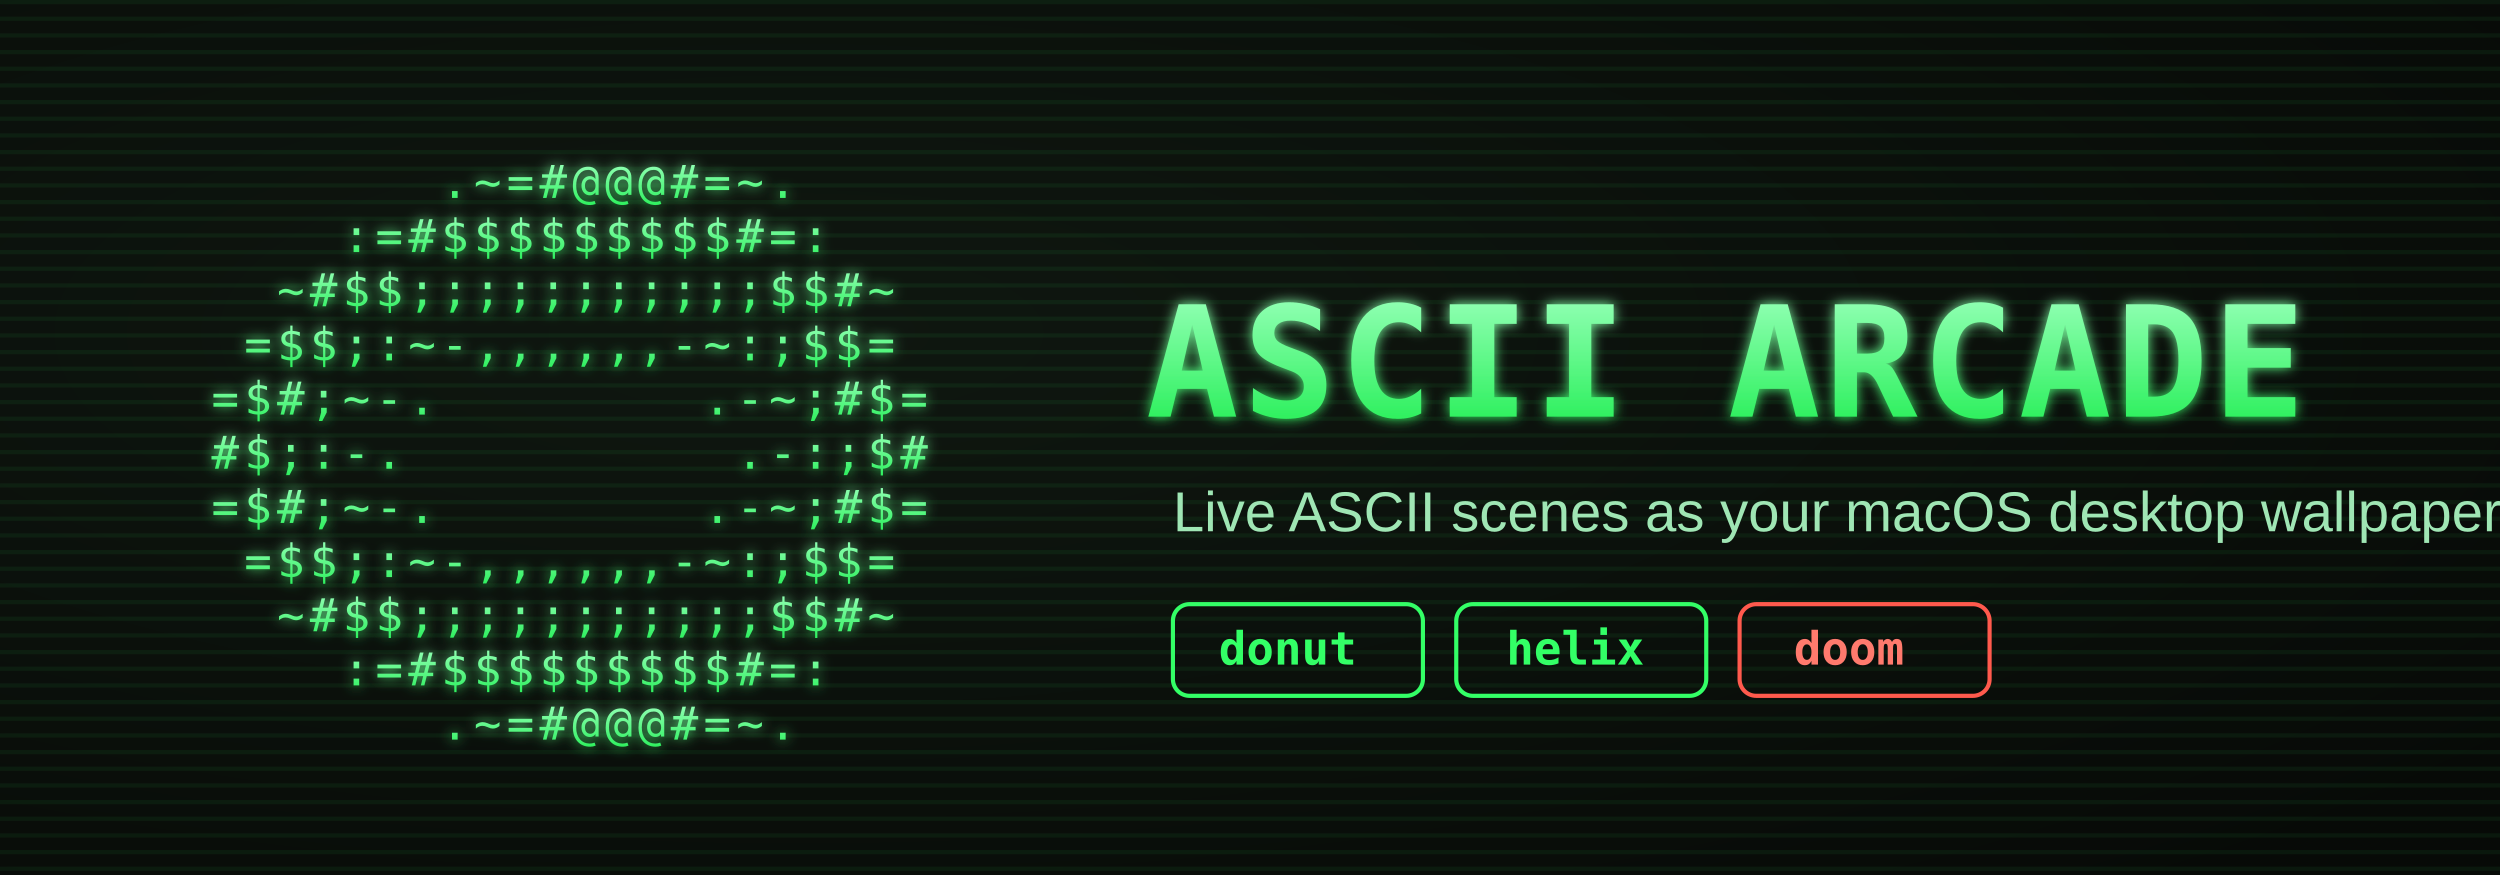
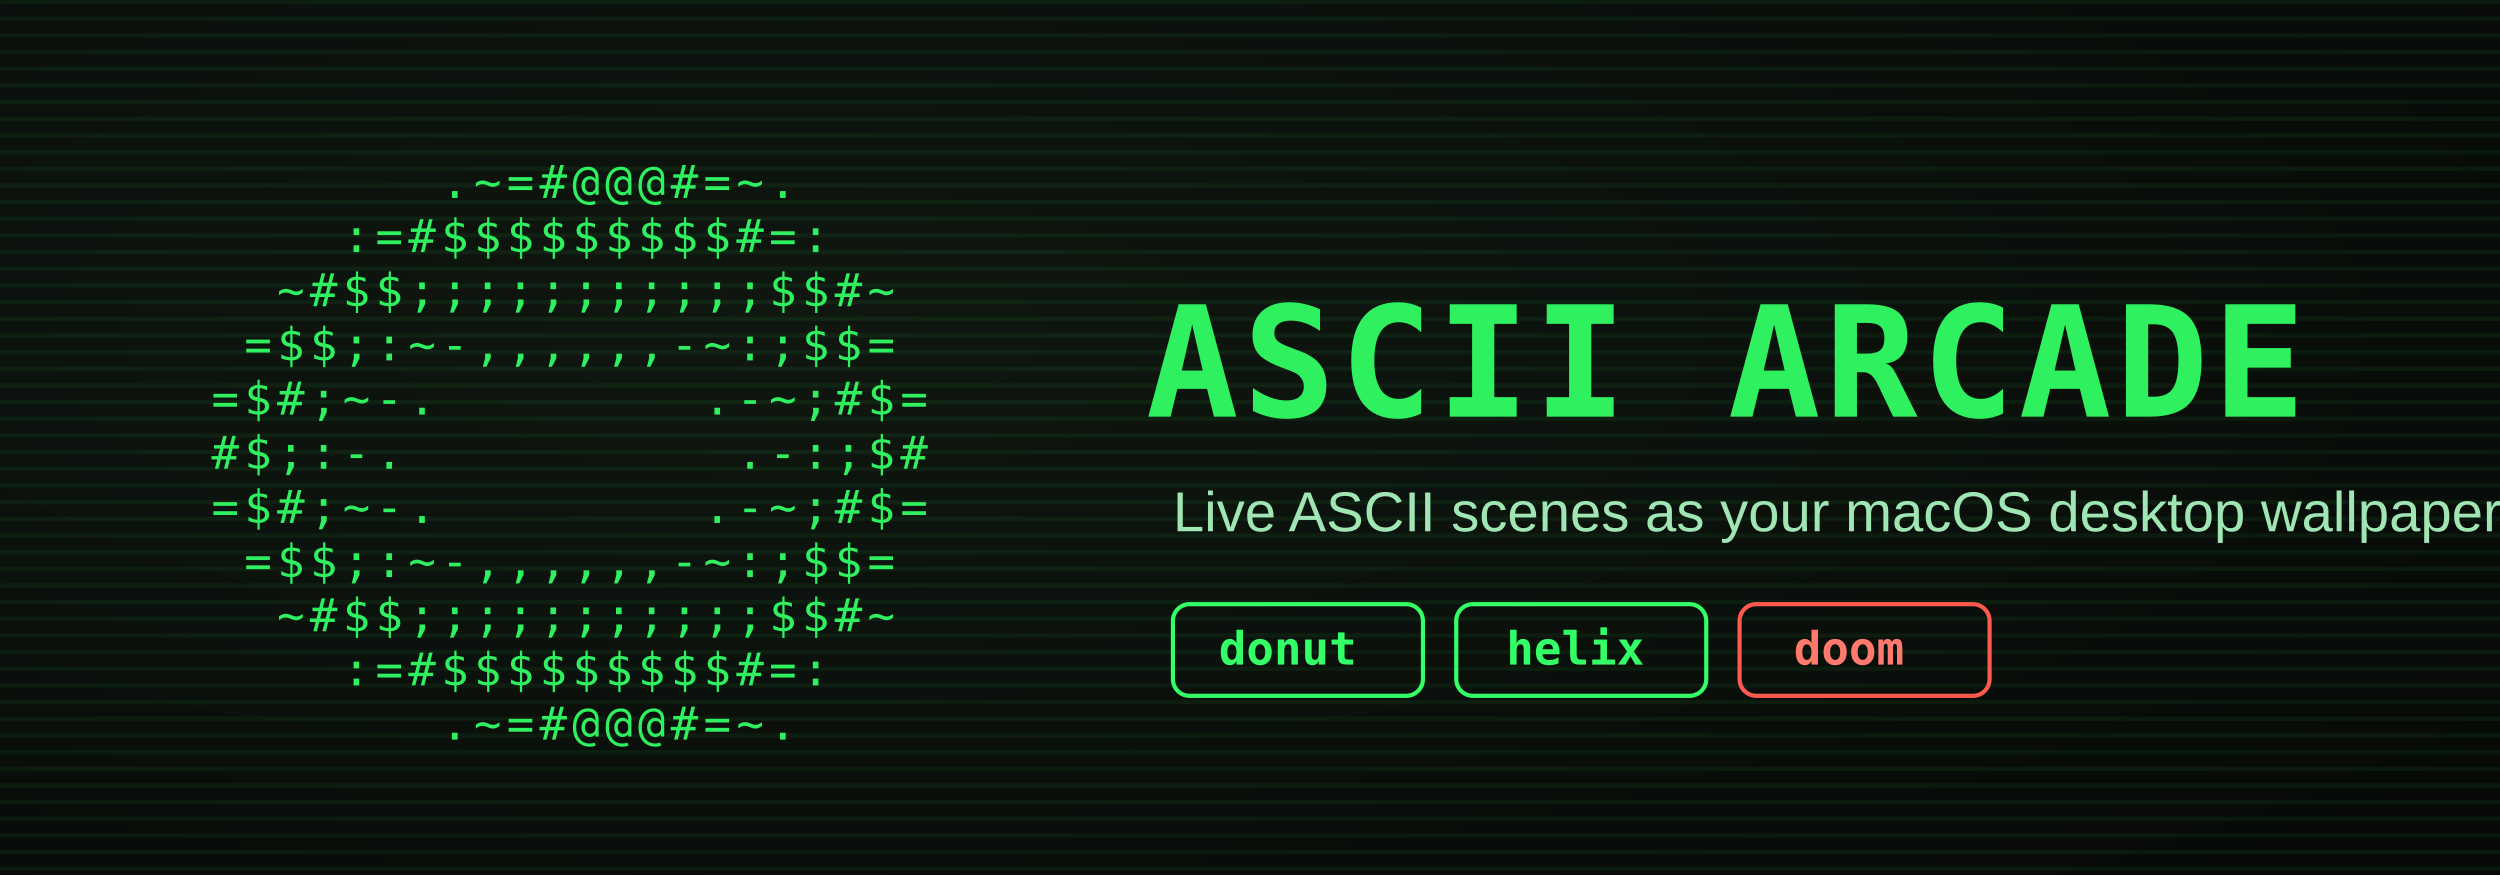
<svg xmlns="http://www.w3.org/2000/svg" width="1200" height="420" viewBox="0 0 1200 420" role="img" aria-label="ASCII Arcade — live ASCII wallpapers for macOS">
  <defs>
    <radialGradient id="bg" cx="32%" cy="38%" r="85%">
      <stop offset="0%" stop-color="#0f1710" />
      <stop offset="100%" stop-color="#070a07" />
    </radialGradient>
-     <linearGradient id="ph" x1="0" y1="0" x2="0" y2="1">
-       <stop offset="0%" stop-color="#8dffb0" />
-       <stop offset="100%" stop-color="#2ff05f" />
-     </linearGradient>
-     <filter id="glow" x="-20%" y="-20%" width="140%" height="140%">
-       <feGaussianBlur stdDeviation="3" result="b" />
-       <feMerge>
-         <feMergeNode in="b" />
-         <feMergeNode in="SourceGraphic" />
-       </feMerge>
-     </filter>
  </defs>
  <rect width="1200" height="420" fill="url(#bg)" />
  <g opacity="0.06" fill="#33ff66">
    <rect x="0" y="0" width="1200" height="2" />
    <rect x="0" y="8" width="1200" height="2" />
    <rect x="0" y="16" width="1200" height="2" />
    <rect x="0" y="24" width="1200" height="2" />
    <rect x="0" y="32" width="1200" height="2" />
    <rect x="0" y="40" width="1200" height="2" />
    <rect x="0" y="48" width="1200" height="2" />
    <rect x="0" y="56" width="1200" height="2" />
    <rect x="0" y="64" width="1200" height="2" />
    <rect x="0" y="72" width="1200" height="2" />
    <rect x="0" y="80" width="1200" height="2" />
    <rect x="0" y="88" width="1200" height="2" />
    <rect x="0" y="96" width="1200" height="2" />
    <rect x="0" y="104" width="1200" height="2" />
    <rect x="0" y="112" width="1200" height="2" />
    <rect x="0" y="120" width="1200" height="2" />
    <rect x="0" y="128" width="1200" height="2" />
    <rect x="0" y="136" width="1200" height="2" />
    <rect x="0" y="144" width="1200" height="2" />
    <rect x="0" y="152" width="1200" height="2" />
    <rect x="0" y="160" width="1200" height="2" />
    <rect x="0" y="168" width="1200" height="2" />
    <rect x="0" y="176" width="1200" height="2" />
    <rect x="0" y="184" width="1200" height="2" />
    <rect x="0" y="192" width="1200" height="2" />
    <rect x="0" y="200" width="1200" height="2" />
    <rect x="0" y="208" width="1200" height="2" />
    <rect x="0" y="216" width="1200" height="2" />
    <rect x="0" y="224" width="1200" height="2" />
    <rect x="0" y="232" width="1200" height="2" />
    <rect x="0" y="240" width="1200" height="2" />
    <rect x="0" y="248" width="1200" height="2" />
    <rect x="0" y="256" width="1200" height="2" />
    <rect x="0" y="264" width="1200" height="2" />
    <rect x="0" y="272" width="1200" height="2" />
    <rect x="0" y="280" width="1200" height="2" />
    <rect x="0" y="288" width="1200" height="2" />
    <rect x="0" y="296" width="1200" height="2" />
    <rect x="0" y="304" width="1200" height="2" />
    <rect x="0" y="312" width="1200" height="2" />
    <rect x="0" y="320" width="1200" height="2" />
    <rect x="0" y="328" width="1200" height="2" />
    <rect x="0" y="336" width="1200" height="2" />
    <rect x="0" y="344" width="1200" height="2" />
    <rect x="0" y="352" width="1200" height="2" />
    <rect x="0" y="360" width="1200" height="2" />
    <rect x="0" y="368" width="1200" height="2" />
    <rect x="0" y="376" width="1200" height="2" />
    <rect x="0" y="384" width="1200" height="2" />
    <rect x="0" y="392" width="1200" height="2" />
    <rect x="0" y="400" width="1200" height="2" />
    <rect x="0" y="408" width="1200" height="2" />
    <rect x="0" y="416" width="1200" height="2" />
  </g>
-   <g font-family="'SFMono-Regular','Menlo','Consolas',monospace" font-size="22" fill="url(#ph)" filter="url(#glow)" letter-spacing="2.5">
+   <g font-family="'SFMono-Regular','Menlo','Consolas',monospace" font-size="22" fill="#2ff05f" letter-spacing="2.5">
    <text x="70" y="95" xml:space="preserve">         .~=#@@@#=~.</text>
    <text x="70" y="121" xml:space="preserve">      :=#$$$$$$$$$#=:</text>
    <text x="70" y="147" xml:space="preserve">    ~#$$;;;;;;;;;;;$$#~</text>
    <text x="70" y="173" xml:space="preserve">   =$$;:~-,,,,,,-~:;$$=</text>
    <text x="70" y="199" xml:space="preserve">  =$#;~-.        .-~;#$=</text>
    <text x="70" y="225" xml:space="preserve">  #$;:-.          .-:;$#</text>
    <text x="70" y="251" xml:space="preserve">  =$#;~-.        .-~;#$=</text>
    <text x="70" y="277" xml:space="preserve">   =$$;:~-,,,,,,-~:;$$=</text>
    <text x="70" y="303" xml:space="preserve">    ~#$$;;;;;;;;;;;$$#~</text>
    <text x="70" y="329" xml:space="preserve">      :=#$$$$$$$$$#=:</text>
    <text x="70" y="355" xml:space="preserve">         .~=#@@@#=~.</text>
  </g>
-   <text x="550" y="200" font-family="'SFMono-Regular','Menlo','Consolas',monospace" font-size="74" font-weight="700" fill="url(#ph)" filter="url(#glow)" letter-spacing="2">ASCII ARCADE</text>
+   <text x="550" y="200" font-family="'SFMono-Regular','Menlo','Consolas',monospace" font-size="74" font-weight="700" fill="#2ff05f" letter-spacing="2">ASCII ARCADE</text>
  <text x="563" y="255" font-family="system-ui,'Helvetica Neue',Arial,sans-serif" font-size="27" fill="#9fe6b4">Live ASCII scenes as your macOS desktop wallpaper.</text>
  <g font-family="'SFMono-Regular','Menlo','Consolas',monospace" font-size="22" font-weight="700">
    <rect x="563" y="290" width="120" height="44" rx="8" fill="none" stroke="#33ff66" stroke-width="2" />
    <text x="585" y="319" fill="#33ff66">donut</text>
    <rect x="699" y="290" width="120" height="44" rx="8" fill="none" stroke="#33ff66" stroke-width="2" />
    <text x="723" y="319" fill="#33ff66">helix</text>
    <rect x="835" y="290" width="120" height="44" rx="8" fill="none" stroke="#ff5a4d" stroke-width="2" />
    <text x="861" y="319" fill="#ff7a6d">doom</text>
  </g>
</svg>
